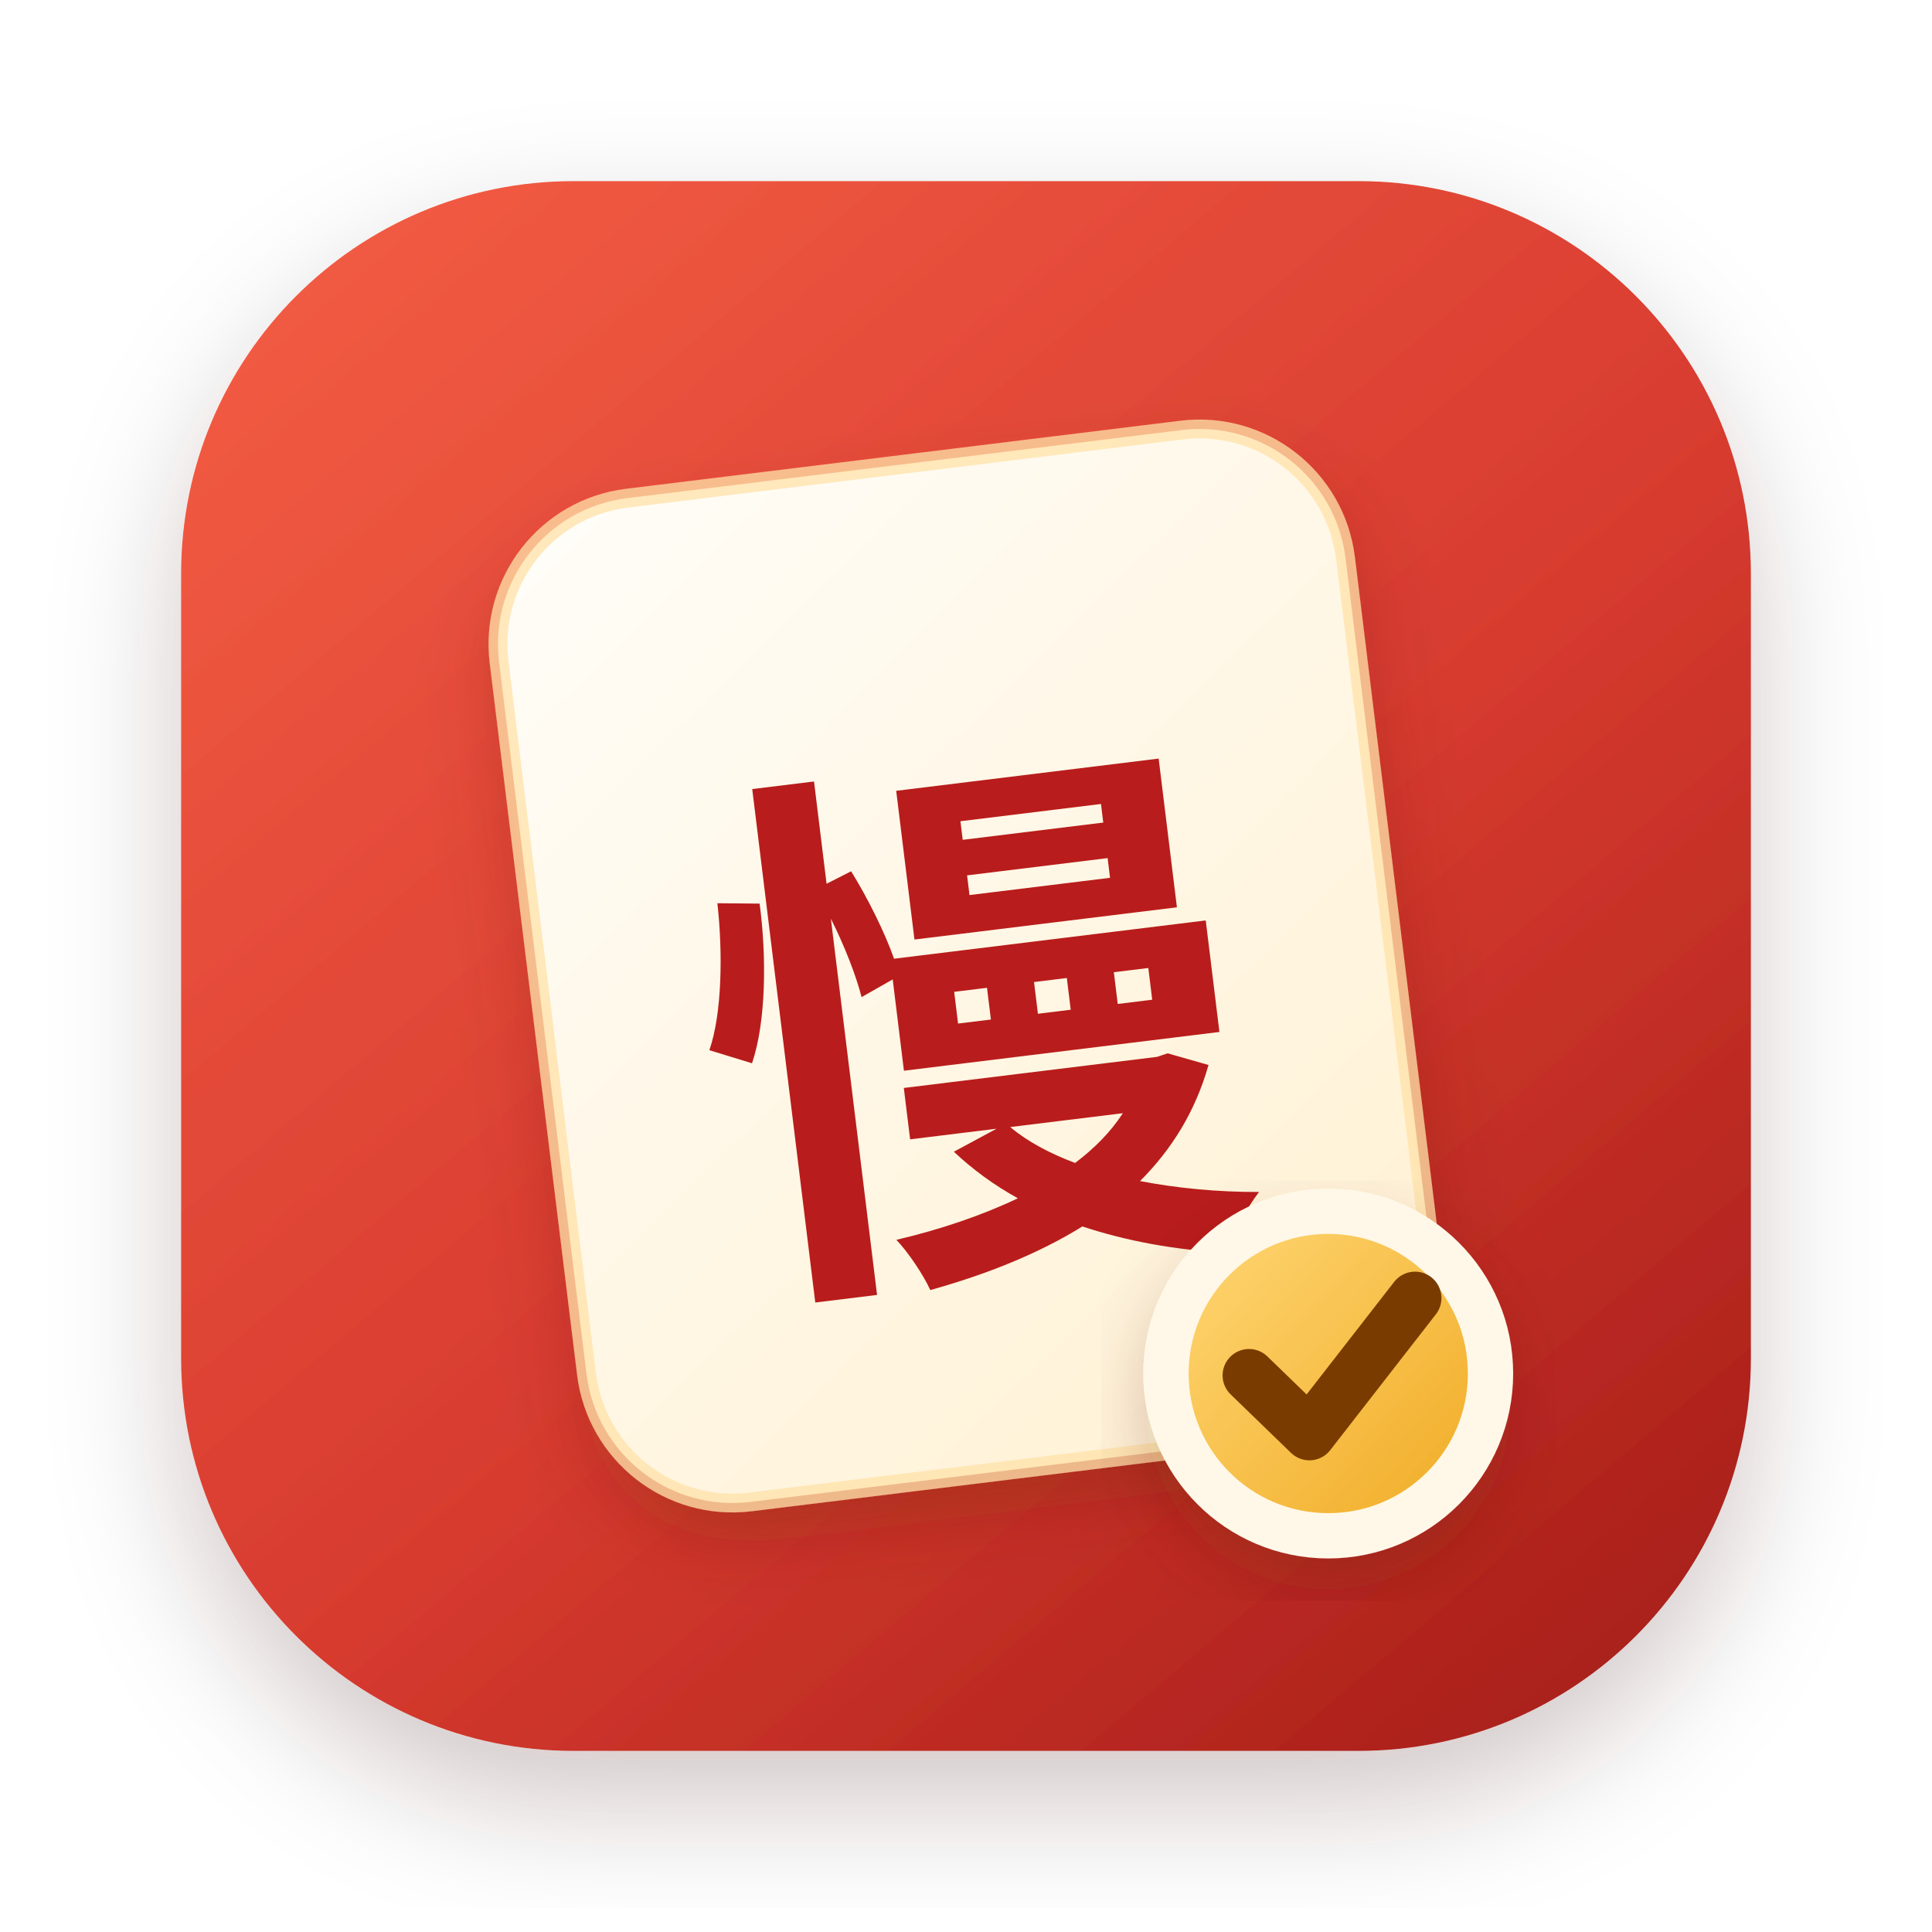
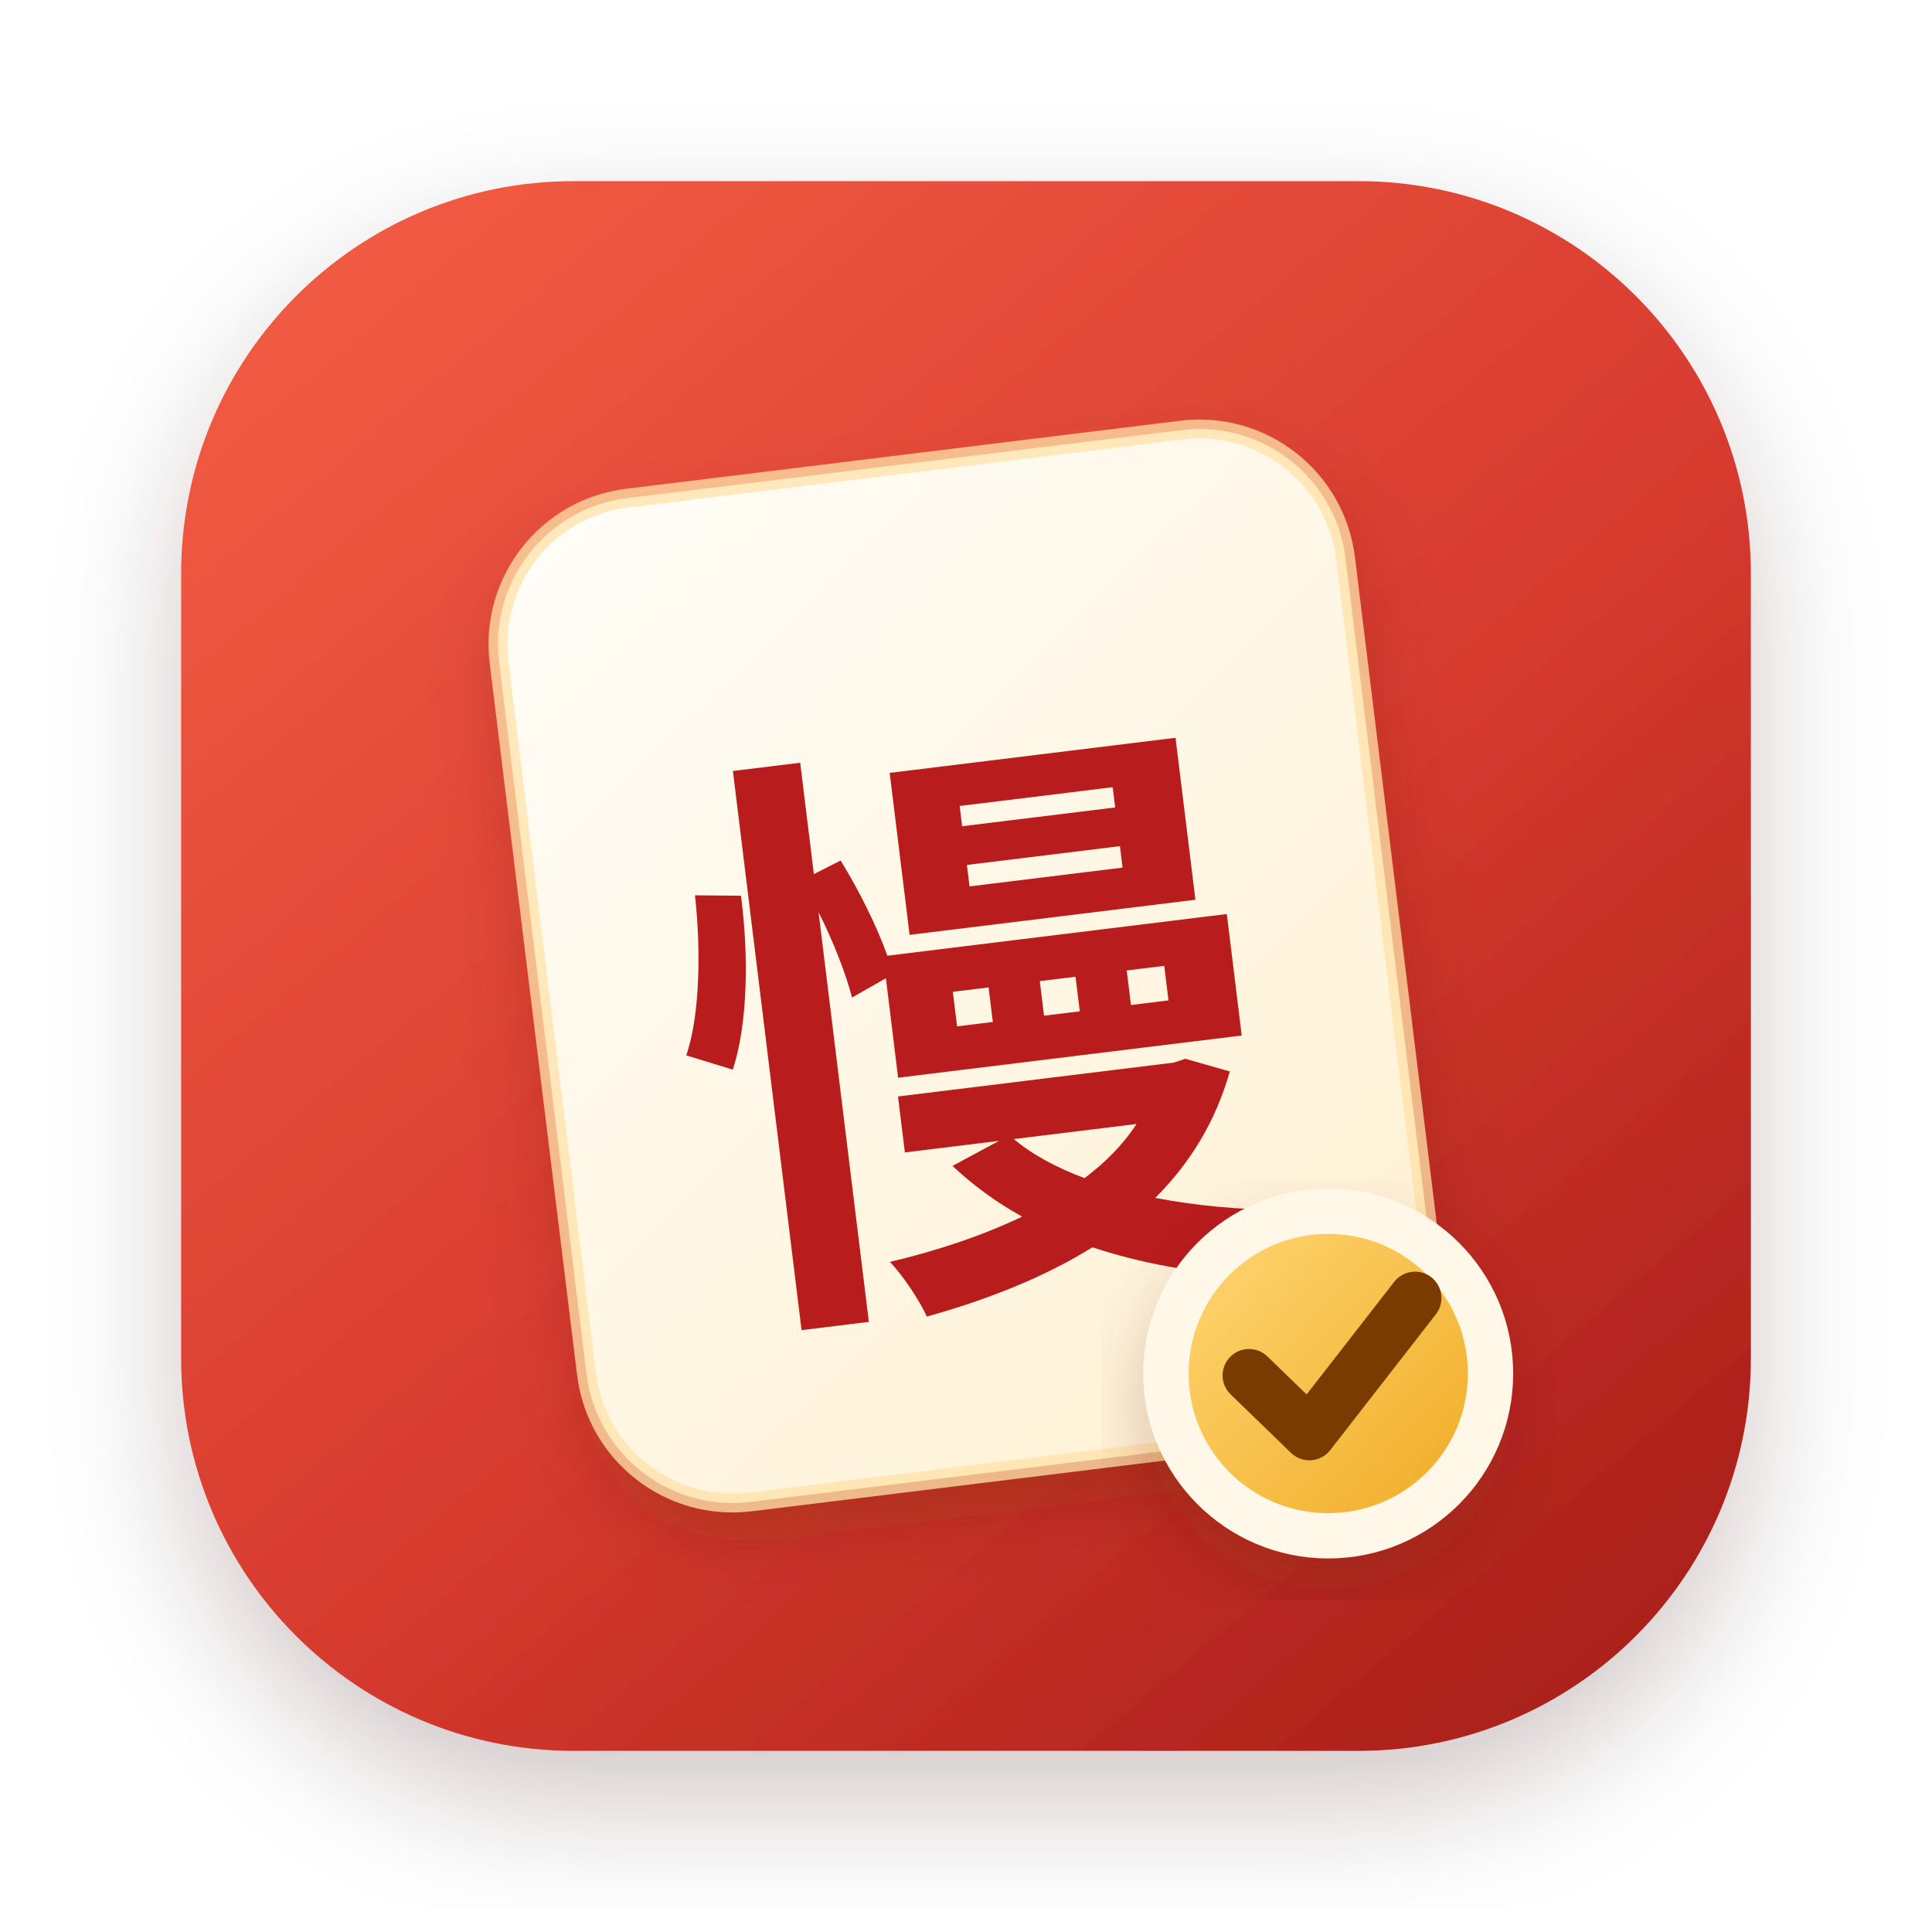
<svg xmlns="http://www.w3.org/2000/svg" width="1024" height="1024" viewBox="0 0 1024 1024" role="img" aria-labelledby="title desc">
  <defs>
    <linearGradient id="redGrad" x1="180" y1="120" x2="844" y2="904" gradientUnits="userSpaceOnUse">
      <stop offset="0" stop-color="#f25b43" />
      <stop offset="0.55" stop-color="#d73b2f" />
      <stop offset="1" stop-color="#a91f1a" />
    </linearGradient>
    <linearGradient id="cardGrad" x1="310" y1="250" x2="700" y2="760" gradientUnits="userSpaceOnUse">
      <stop offset="0" stop-color="#fffdf8" />
      <stop offset="1" stop-color="#fff1d4" />
    </linearGradient>
    <linearGradient id="goldGrad" x1="610" y1="650" x2="790" y2="820" gradientUnits="userSpaceOnUse">
      <stop offset="0" stop-color="#ffd978" />
      <stop offset="1" stop-color="#f0a81f" />
    </linearGradient>
    <filter id="outerShadow" x="-10%" y="-10%" width="120%" height="120%">
      <feDropShadow dx="0" dy="28" stdDeviation="34" flood-color="#3a180f" flood-opacity="0.22" />
    </filter>
    <filter id="cardShadow" x="-20%" y="-20%" width="140%" height="140%">
      <feDropShadow dx="0" dy="18" stdDeviation="18" flood-color="#5b1c13" flood-opacity="0.22" />
    </filter>
  </defs>
  <rect x="96" y="96" width="832" height="832" rx="208" fill="url(#redGrad)" filter="url(#outerShadow)" />
  <g transform="rotate(-7 512 512)" filter="url(#cardShadow)">
    <rect x="286" y="244" width="452" height="536" rx="78" fill="url(#cardGrad)" />
    <rect x="286" y="244" width="452" height="536" rx="78" fill="none" stroke="#ffe2a8" stroke-width="10" opacity="0.75" />
-     <text x="512" y="526" font-family="Noto Sans SC, PingFang SC, Microsoft YaHei, sans-serif" font-size="292" font-weight="900" text-anchor="middle" dominant-baseline="central" fill="#b91f1a">慢</text>
+     <text x="512" y="526" font-family="Noto Sans SC, PingFang SC, Microsoft YaHei, sans-serif" font-size="318" font-weight="900" text-anchor="middle" dominant-baseline="central" fill="#b91f1a">慢</text>
  </g>
  <g filter="url(#cardShadow)">
    <circle cx="704" cy="728" r="86" fill="url(#goldGrad)" stroke="#fff8e8" stroke-width="24" />
    <path d="M662 729 L694 760 L750 688" fill="none" stroke="#7a3b00" stroke-width="28" stroke-linecap="round" stroke-linejoin="round" />
  </g>
</svg>
